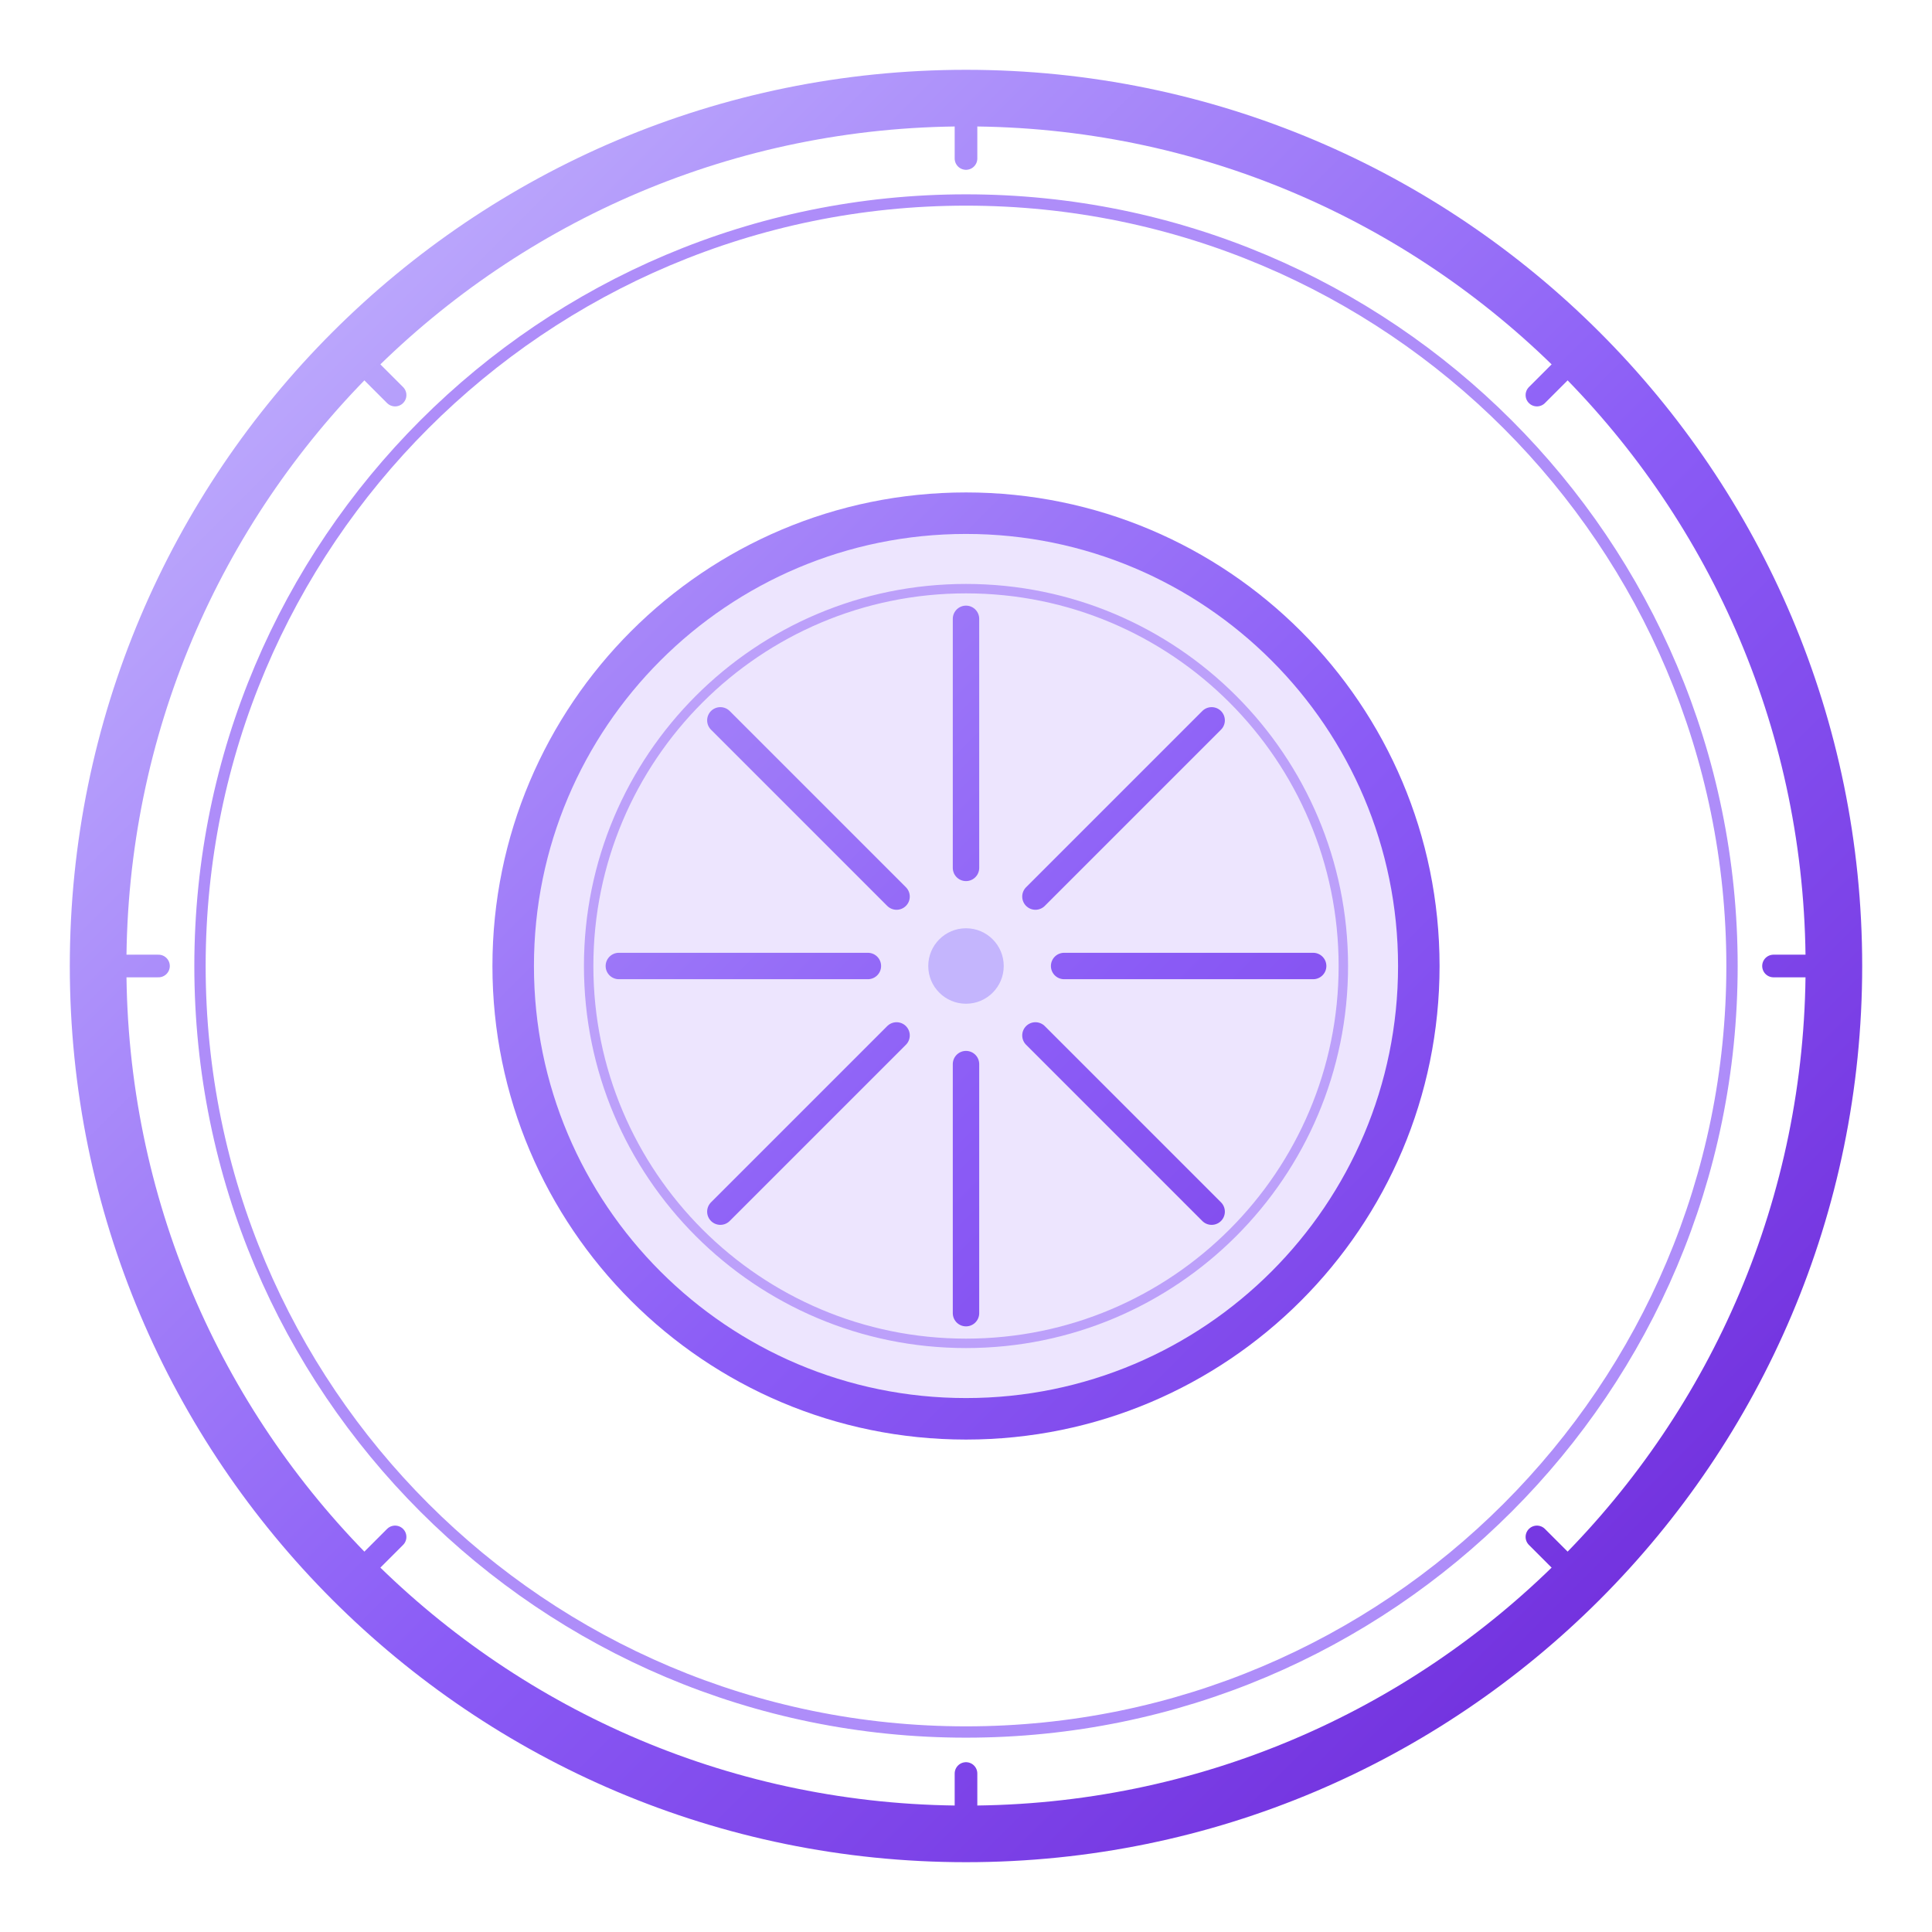
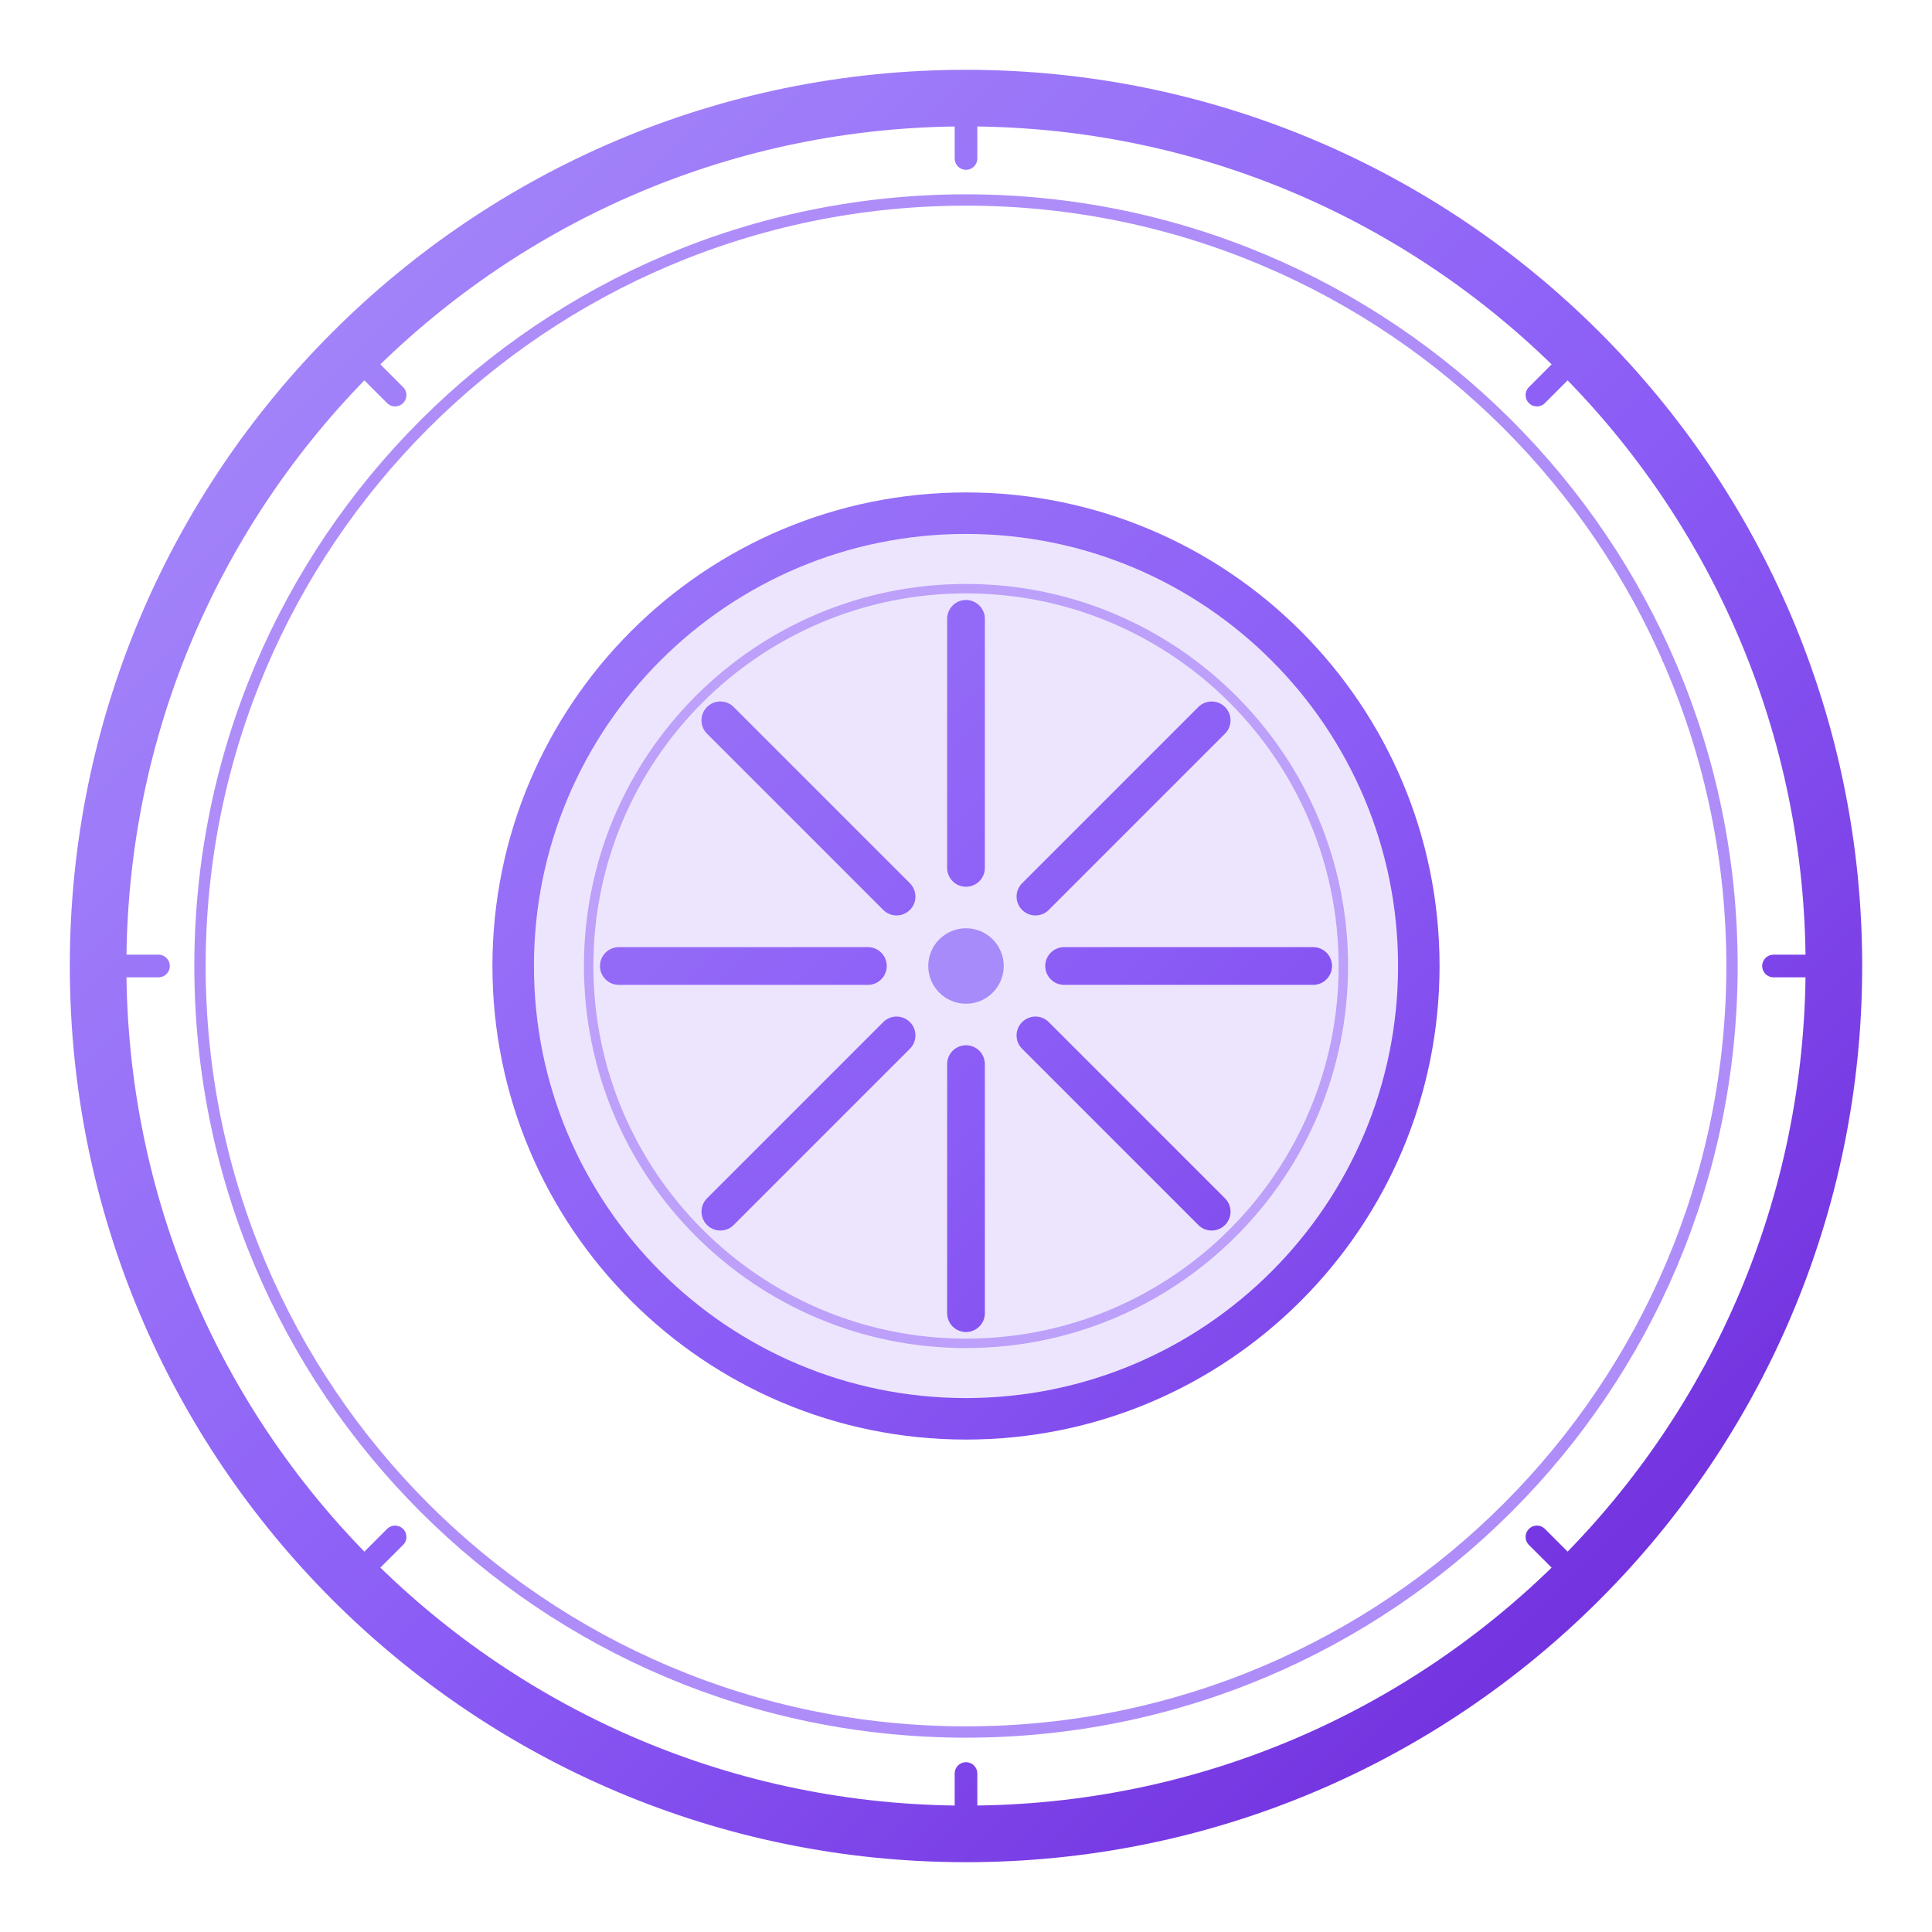
<svg xmlns="http://www.w3.org/2000/svg" width="512" height="512" viewBox="0 0 512 512">
  <defs>
    <linearGradient id="g" gradientUnits="userSpaceOnUse" x1="48" y1="48" x2="464" y2="464">
-       <stop offset="0" stop-color="#C4B5FD" />
+       <stop offset="0" stop-color="#A78BFA" />
      <stop offset="0.55" stop-color="#8B5CF6" />
      <stop offset="1" stop-color="#6D28D9" />
    </linearGradient>
  </defs>
  <circle cx="256" cy="256" r="230" fill="none" stroke="url(#g)" stroke-width="15" />
  <circle cx="256" cy="256" r="203" fill="none" stroke="#8B5CF6" stroke-width="3" opacity="0.7" />
  <g stroke="url(#g)" stroke-linecap="round">
    <line x1="470.0" y1="256.0" x2="483.0" y2="256.0" stroke-width="6" />
    <line x1="407.3" y1="407.3" x2="416.5" y2="416.5" stroke-width="6" />
    <line x1="256.0" y1="470.0" x2="256.0" y2="483.0" stroke-width="6" />
    <line x1="104.7" y1="407.3" x2="95.5" y2="416.5" stroke-width="6" />
    <line x1="42.0" y1="256.0" x2="29.0" y2="256.0" stroke-width="6" />
    <line x1="104.7" y1="104.7" x2="95.5" y2="95.5" stroke-width="6" />
    <line x1="256.0" y1="42.0" x2="256.0" y2="29.0" stroke-width="6" />
    <line x1="407.3" y1="104.7" x2="416.5" y2="95.5" stroke-width="6" />
  </g>
  <circle cx="256" cy="256" r="120" fill="rgba(139,92,246,0.16)" stroke="url(#g)" stroke-width="11" />
  <circle cx="256" cy="256" r="100" fill="none" stroke="#8B5CF6" stroke-width="2.5" opacity="0.5" />
-   <circle cx="256" cy="256" r="10" fill="#C4B5FD" />
-   <line x1="282.0" y1="256.0" x2="348.0" y2="256.0" stroke="url(#g)" stroke-width="7" stroke-linecap="round" />
-   <line x1="274.4" y1="274.4" x2="321.1" y2="321.1" stroke="url(#g)" stroke-width="7" stroke-linecap="round" />
-   <line x1="256.0" y1="282.0" x2="256.0" y2="348.0" stroke="url(#g)" stroke-width="7" stroke-linecap="round" />
-   <line x1="237.6" y1="274.4" x2="190.9" y2="321.1" stroke="url(#g)" stroke-width="7" stroke-linecap="round" />
-   <line x1="230.0" y1="256.0" x2="164.0" y2="256.0" stroke="url(#g)" stroke-width="7" stroke-linecap="round" />
-   <line x1="237.6" y1="237.6" x2="190.9" y2="190.9" stroke="url(#g)" stroke-width="7" stroke-linecap="round" />
-   <line x1="256.0" y1="230.0" x2="256.0" y2="164.0" stroke="url(#g)" stroke-width="7" stroke-linecap="round" />
-   <line x1="274.4" y1="237.6" x2="321.1" y2="190.9" stroke="url(#g)" stroke-width="7" stroke-linecap="round" />
+   <circle cx="256" cy="256" r="10" fill="#A78BFA" />
+   <line x1="282.0" y1="256.0" x2="348.0" y2="256.0" stroke="url(#g)" stroke-width="10" stroke-linecap="round" />
+   <line x1="274.4" y1="274.4" x2="321.1" y2="321.1" stroke="url(#g)" stroke-width="10" stroke-linecap="round" />
+   <line x1="256.0" y1="282.0" x2="256.0" y2="348.0" stroke="url(#g)" stroke-width="10" stroke-linecap="round" />
+   <line x1="237.6" y1="274.4" x2="190.9" y2="321.1" stroke="url(#g)" stroke-width="10" stroke-linecap="round" />
+   <line x1="230.0" y1="256.0" x2="164.0" y2="256.0" stroke="url(#g)" stroke-width="10" stroke-linecap="round" />
+   <line x1="237.6" y1="237.6" x2="190.9" y2="190.9" stroke="url(#g)" stroke-width="10" stroke-linecap="round" />
+   <line x1="256.0" y1="230.0" x2="256.0" y2="164.0" stroke="url(#g)" stroke-width="10" stroke-linecap="round" />
+   <line x1="274.4" y1="237.6" x2="321.1" y2="190.9" stroke="url(#g)" stroke-width="10" stroke-linecap="round" />
</svg>
